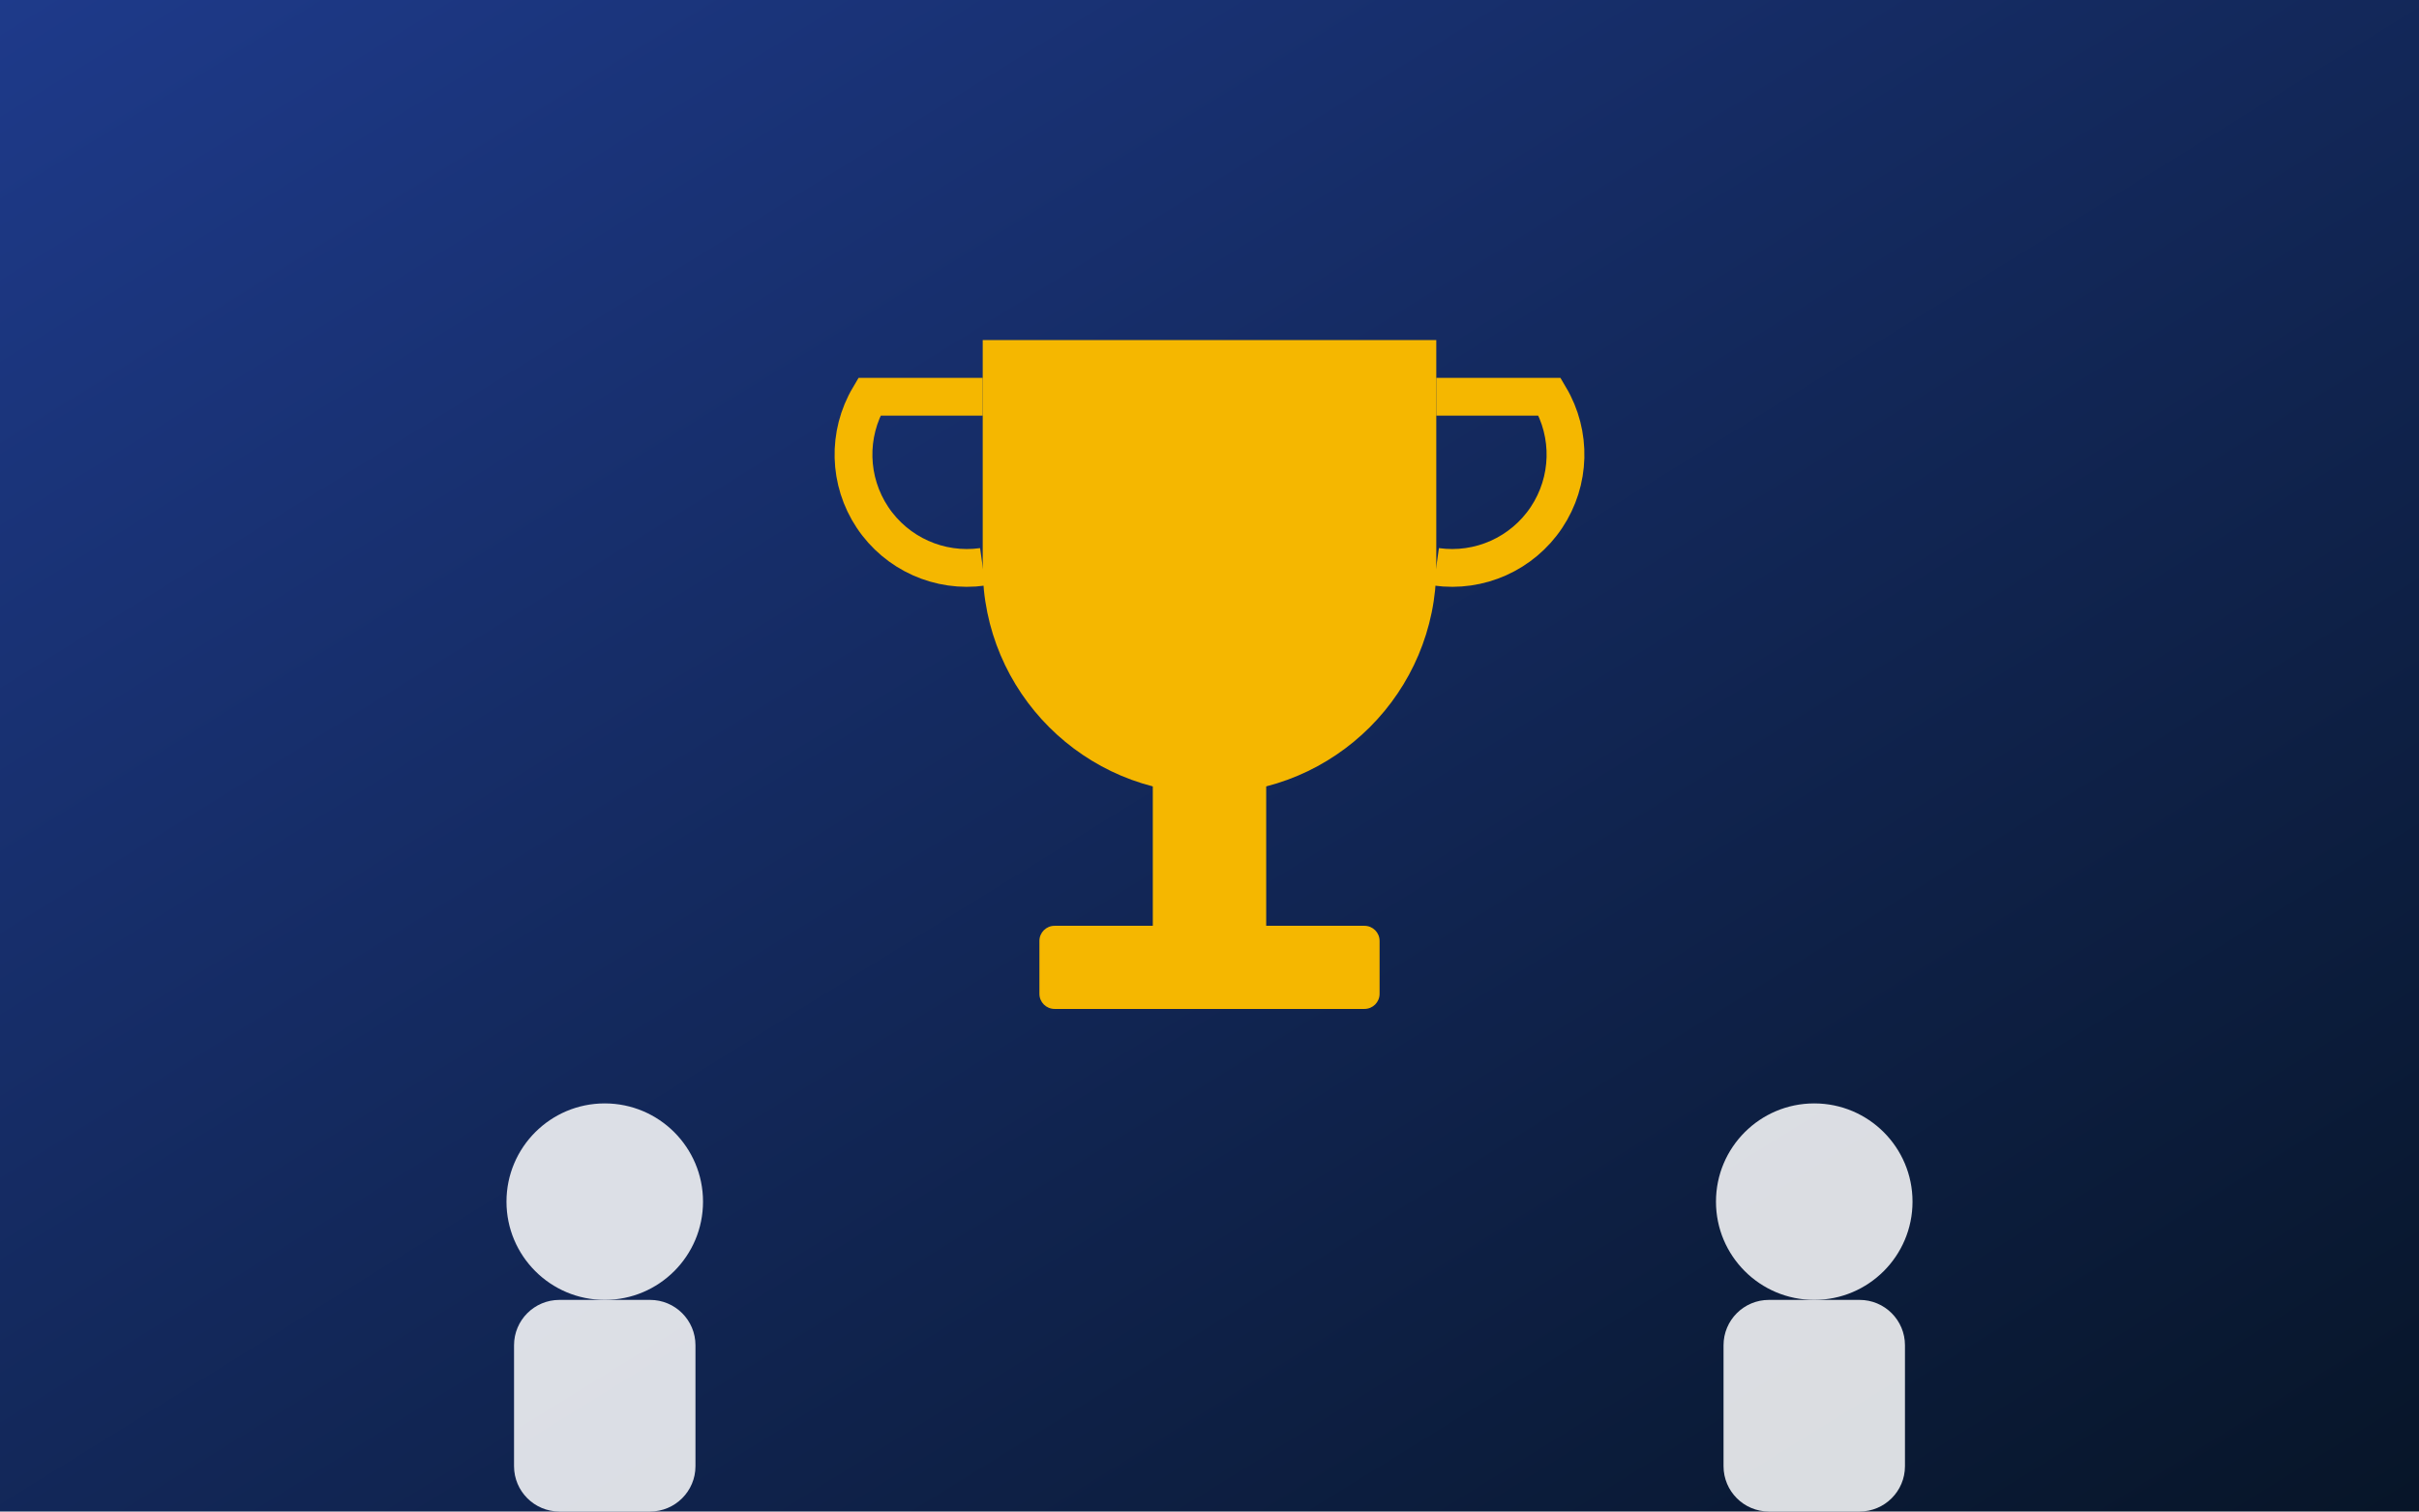
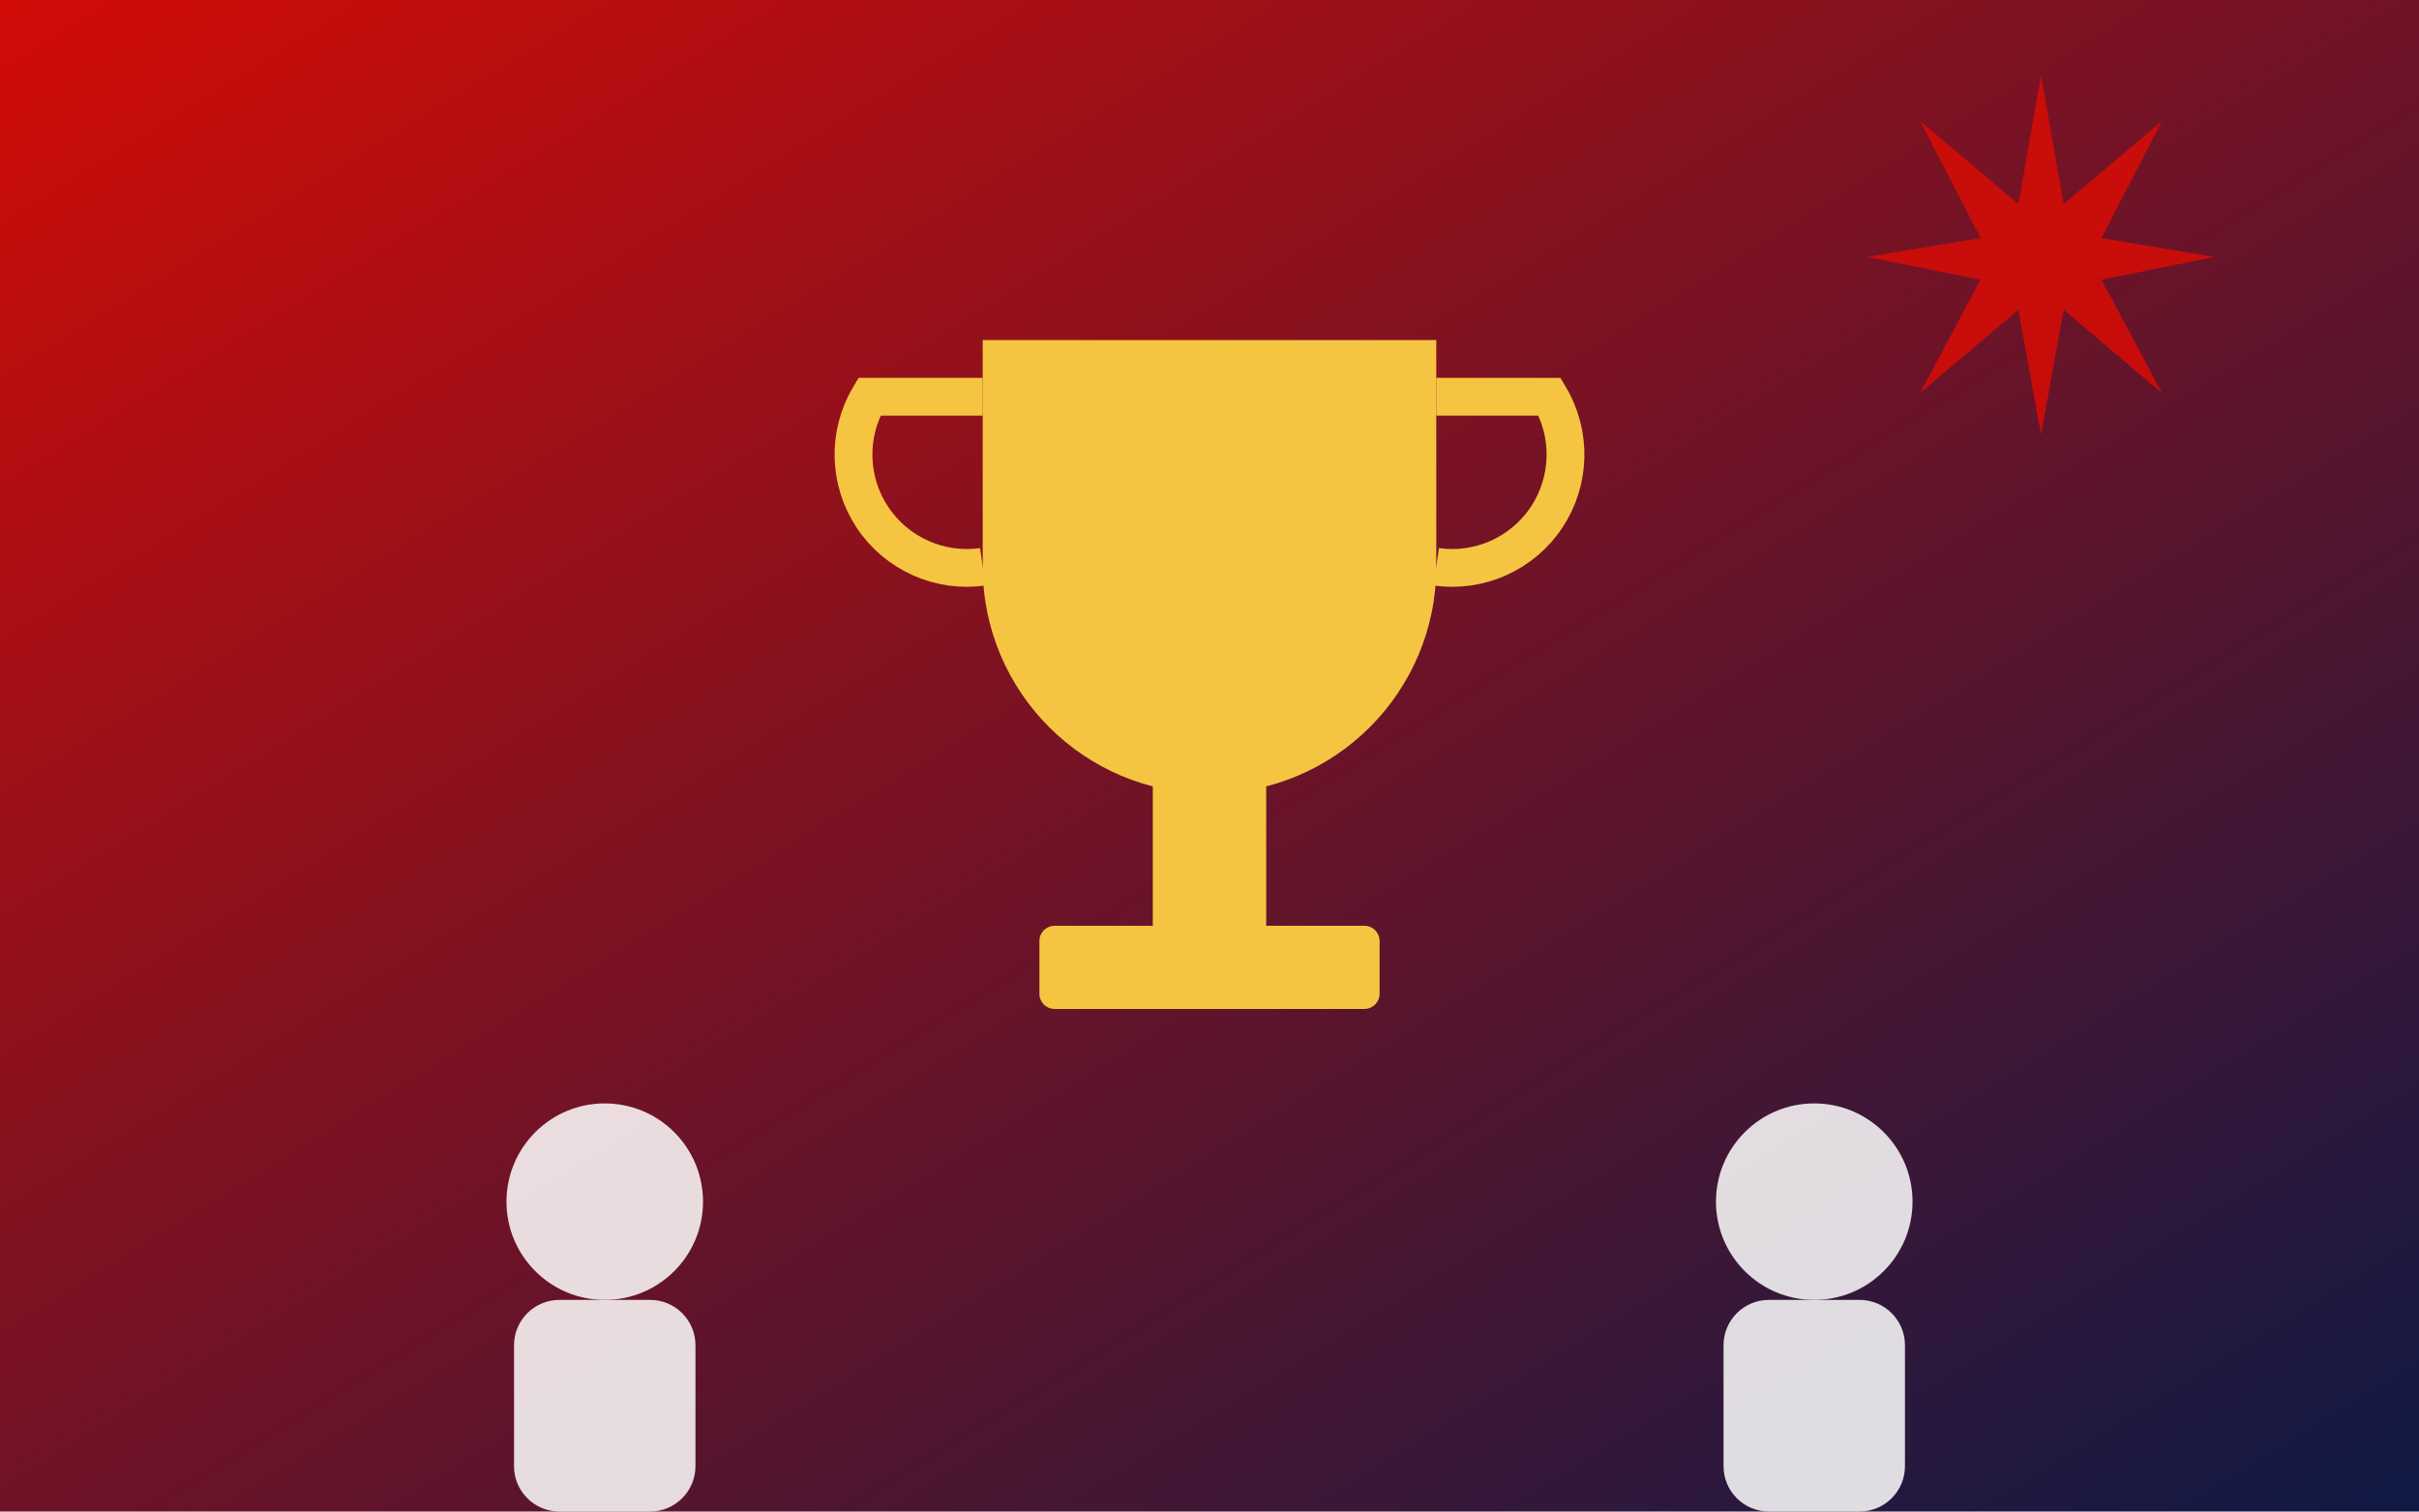
<svg xmlns="http://www.w3.org/2000/svg" viewBox="0 0 640 400">
  <defs>
    <linearGradient id="g" x1="0" y1="0" x2="1" y2="1">
-       <stop offset="0" stop-color="#1E3A8A" />
-       <stop offset="1" stop-color="#071528" />
+       <stop offset="0" stop-color="#D20C07" />
+       <stop offset="1" stop-color="#0E1A45" />
    </linearGradient>
  </defs>
  <rect width="640" height="400" fill="url(#g)" />
-   <g fill="#F5B700">
+   <path fill="#D20C07" opacity=".9" d="M540 20l6 34 26-22-16 31 30 5-30 6 16 30-26-22-6 33-6-33-26 22 16-30-30-6 30-5-16-31 26 22z" />
+   <g fill="#F5C542">
    <path d="M260 90h120v60a60 60 0 01-120 0z" />
-     <path d="M260 105h-30a30 30 0 0030 45M380 105h30a30 30 0 01-30 45" fill="none" stroke="#F5B700" stroke-width="10" />
+     <path d="M260 105h-30a30 30 0 0030 45M380 105h30a30 30 0 01-30 45" fill="none" stroke="#F5C542" stroke-width="10" />
    <rect x="305" y="205" width="30" height="40" />
    <rect x="275" y="245" width="90" height="22" rx="4" />
  </g>
  <g fill="#ffffff" opacity=".85">
    <circle cx="160" cy="318" r="26" />
    <rect x="136" y="344" width="48" height="56" rx="12" />
    <circle cx="480" cy="318" r="26" />
    <rect x="456" y="344" width="48" height="56" rx="12" />
  </g>
</svg>
